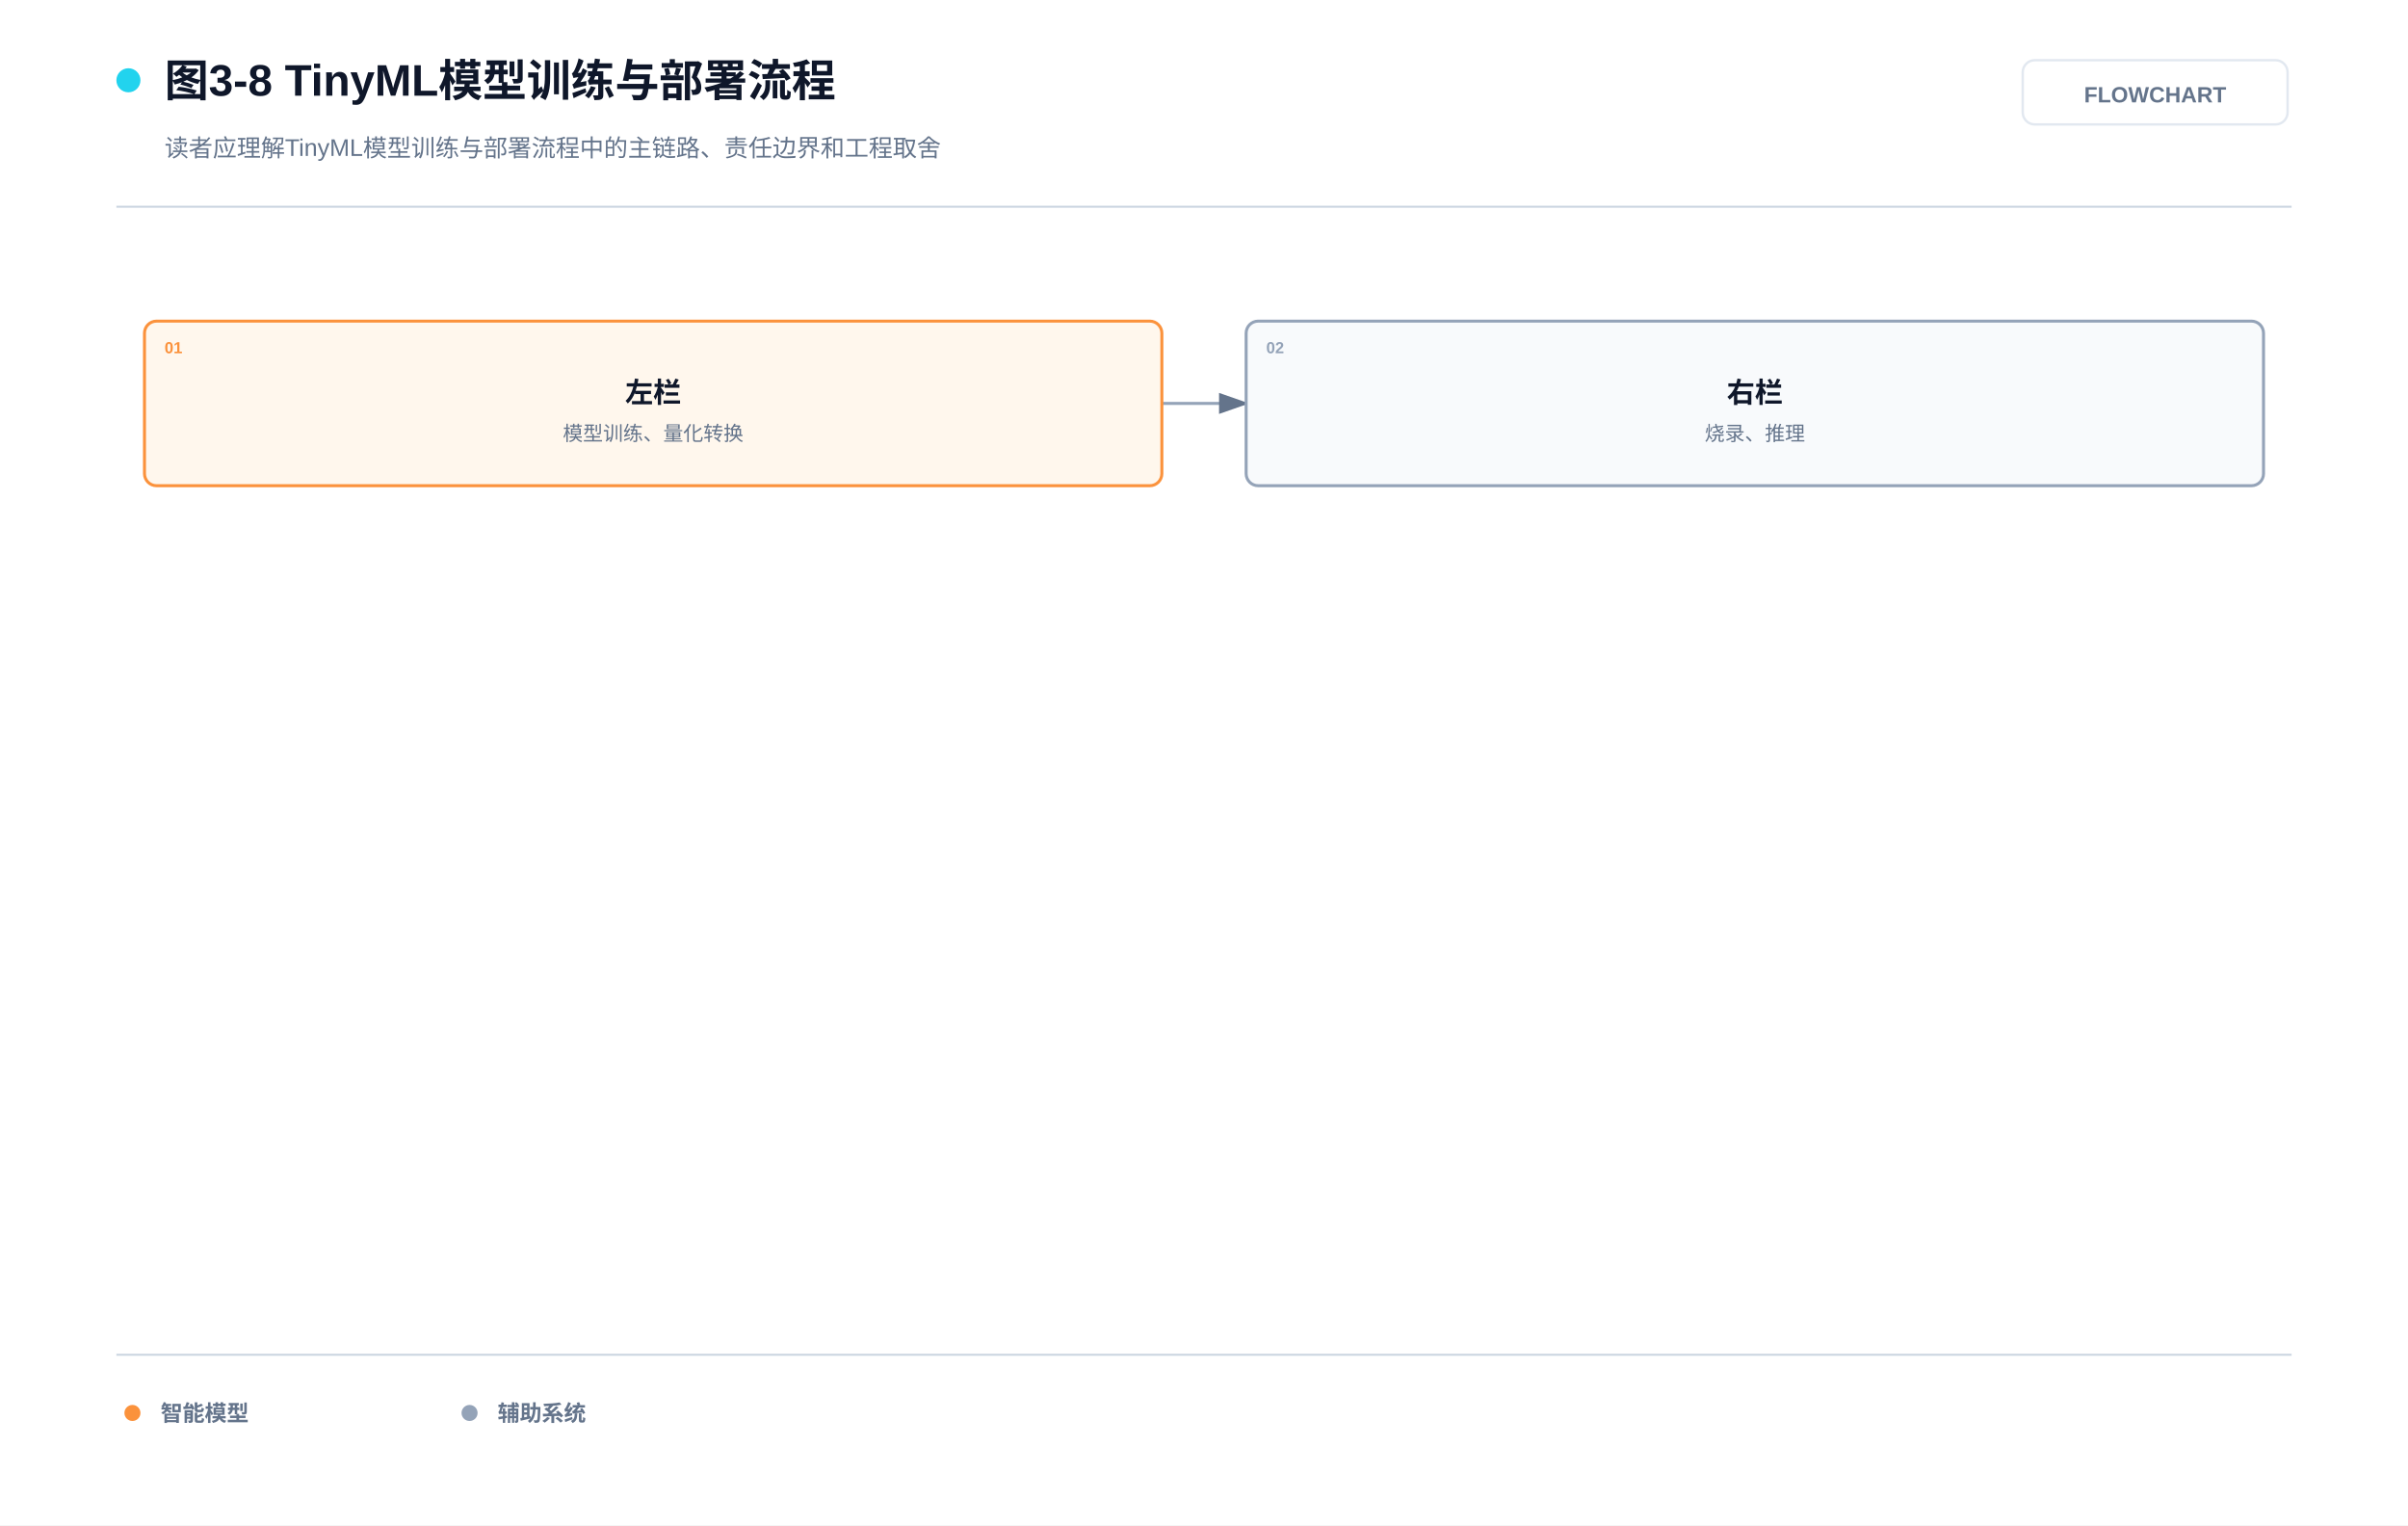
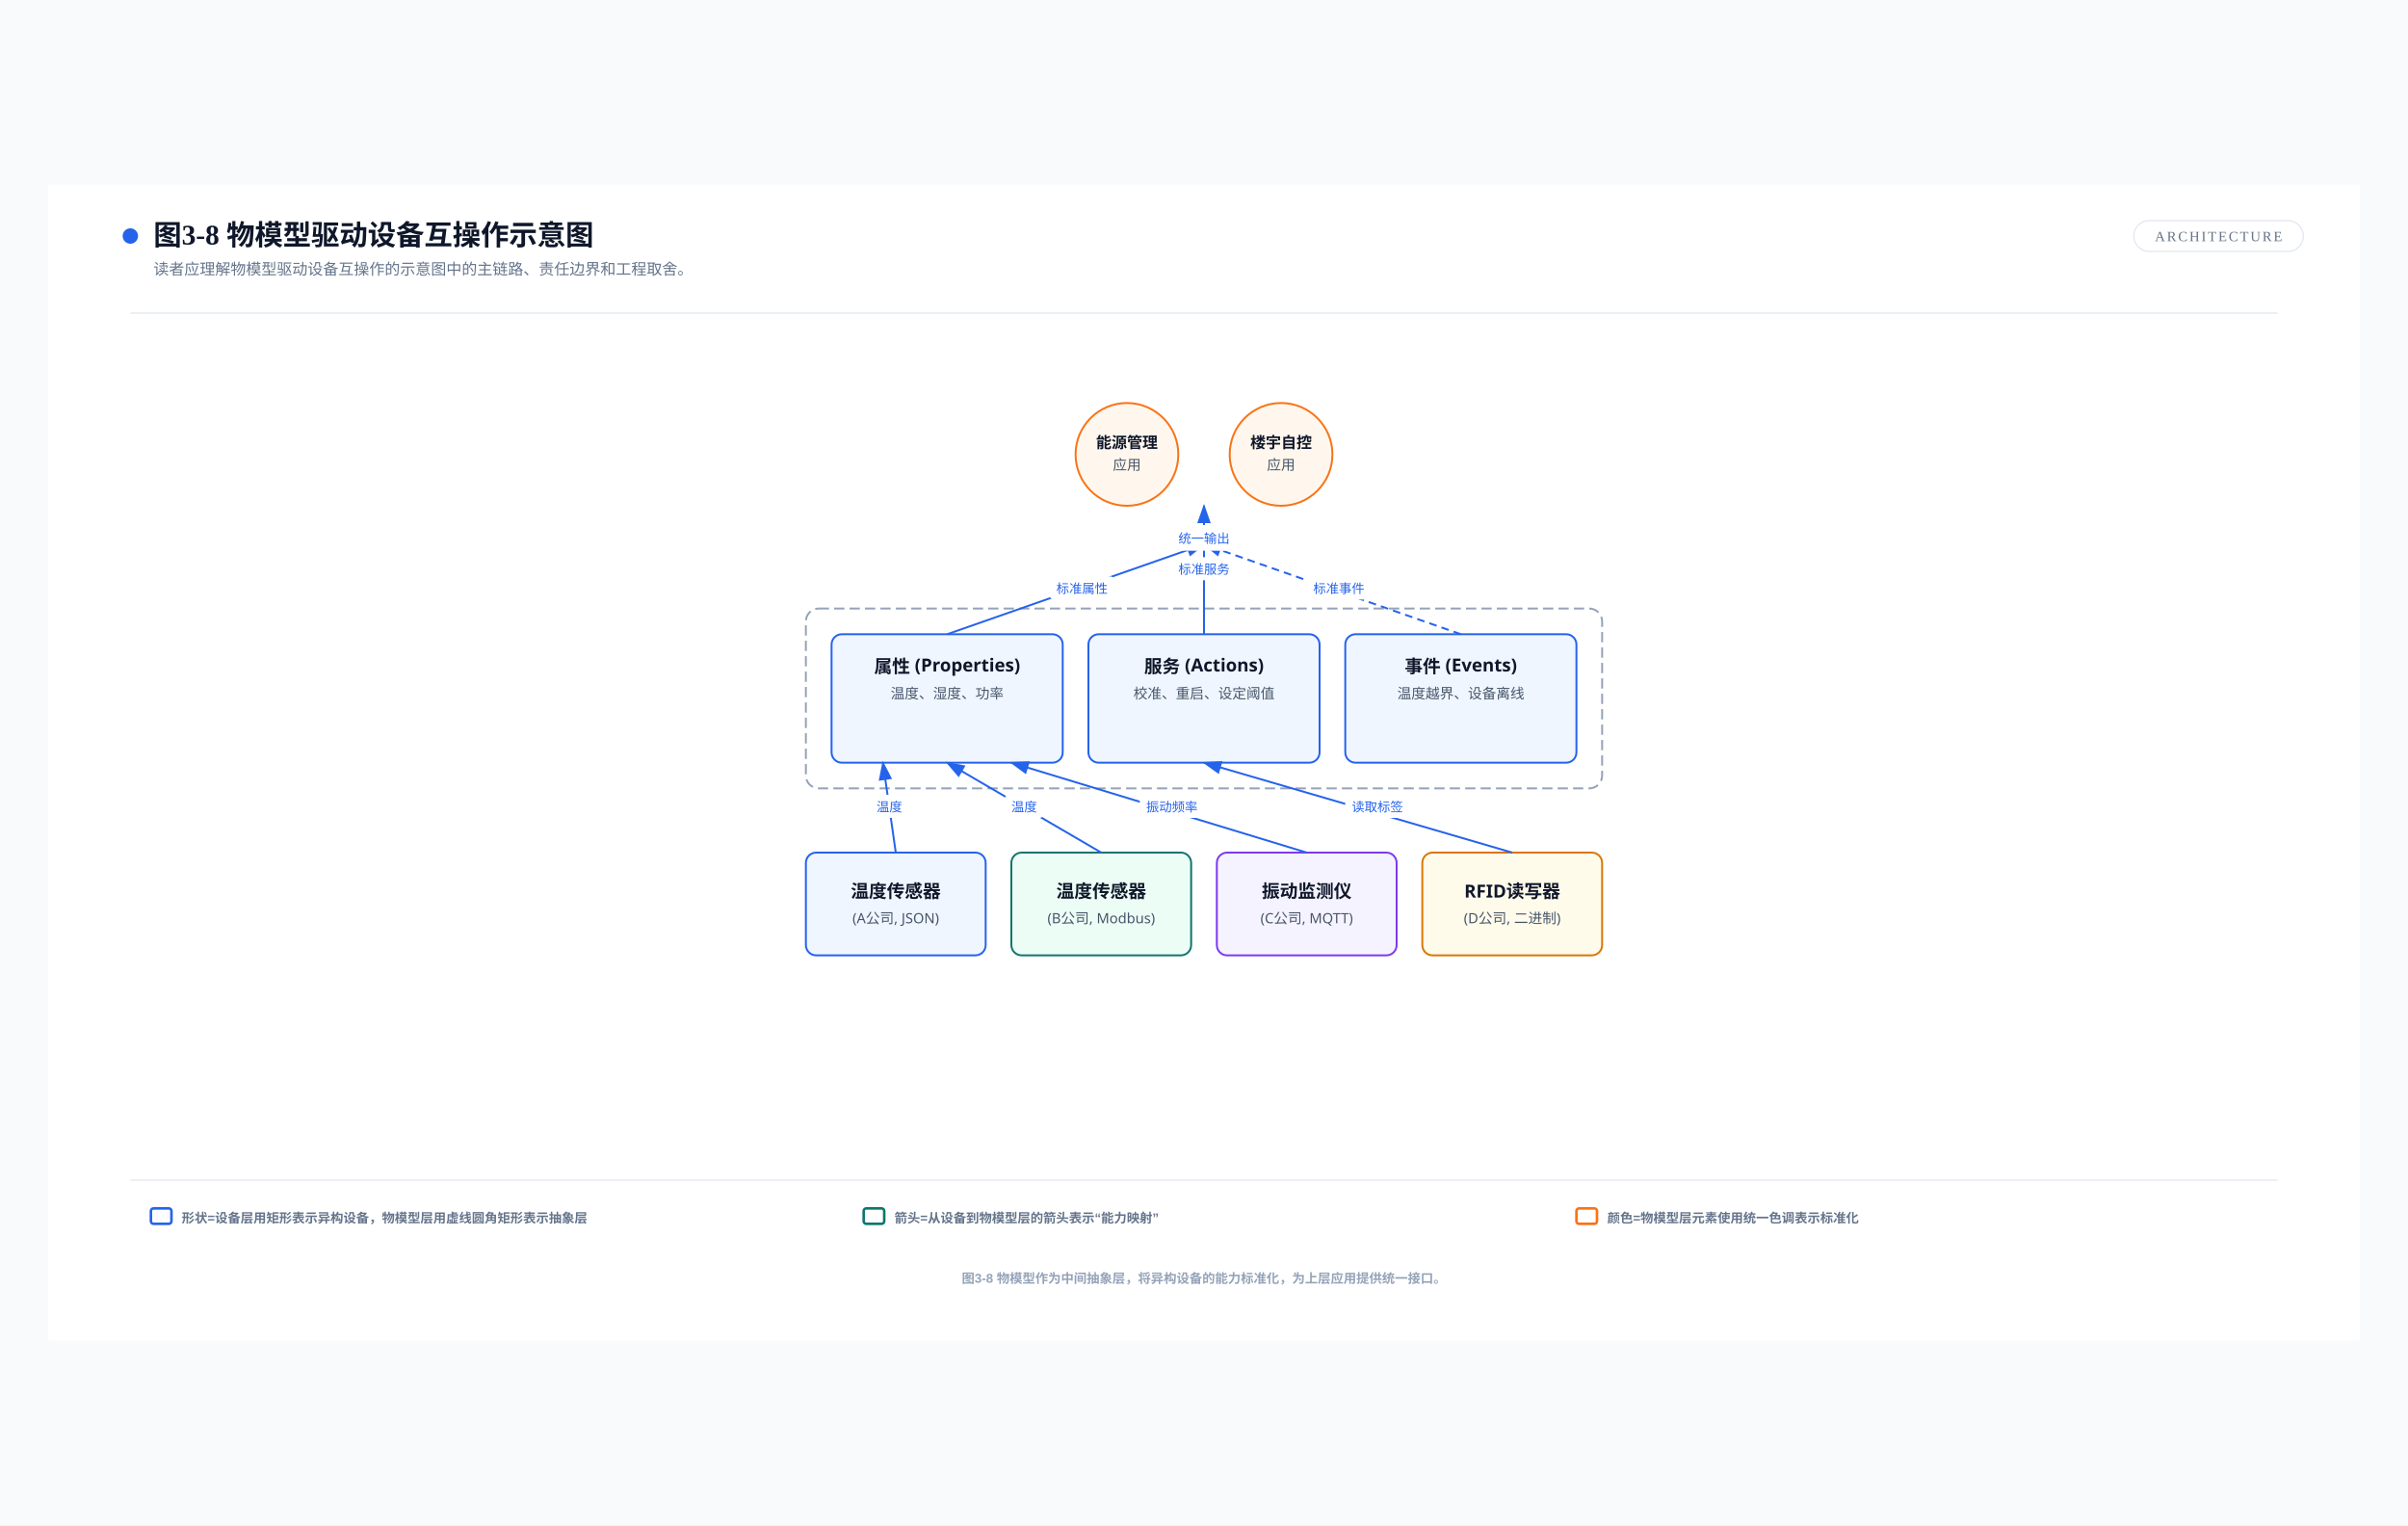
- <svg xmlns="http://www.w3.org/2000/svg" width="1200" height="760" viewBox="0 0 1200 760" role="img" aria-label="图3-8 TinyML模型训练与部署流程" data-style="architecture-diagram-white-book">
-   <defs>
-     <marker id="arrowhead" markerWidth="10" markerHeight="7" refX="9" refY="3.5" orient="auto">
-       <polygon points="0 0, 10 3.5, 0 7" fill="#64748B" />
-     </marker>
-   </defs>
-   <rect x="0" y="0" width="1200" height="760" fill="#FFFFFF" />
-   <circle cx="64" cy="40" r="6" fill="#22D3EE" />
-   <text x="82" y="48" fill="#0F172A" font-size="22" font-family="'JetBrains Mono', 'PingFang SC', 'Microsoft YaHei', Arial, sans-serif" font-weight="700">图3-8 TinyML模型训练与部署流程</text>
-   <text x="82.0" y="78.0" fill="#64748B" font-size="12" font-family="'JetBrains Mono', 'PingFang SC', 'Microsoft YaHei', Arial, sans-serif" font-weight="500" text-anchor="start">读者应理解TinyML模型训练与部署流程中的主链路、责任边界和工程取舍</text>
-   <rect x="1008.0" y="30.0" width="132.0" height="32.0" rx="6.0" fill="#FFFFFF" stroke="#E2E8F0" stroke-width="1.2" />
-   <text x="1074" y="51" fill="#64748B" font-size="11" font-family="'JetBrains Mono', 'PingFang SC', 'Microsoft YaHei', Arial, sans-serif" font-weight="700" text-anchor="middle">FLOWCHART</text>
-   <line x1="58" y1="103" x2="1142" y2="103" stroke="#CBD5E1" stroke-width="1" />
-   <line x1="579.0" y1="201.0" x2="621.0" y2="201.0" stroke="#94A3B8" stroke-width="1.5" marker-end="url(#arrowhead)" />
-   <rect x="72.0" y="160.0" width="507.0" height="82.0" rx="6.0" fill="#FFF7ED" stroke="#FB923C" stroke-width="1.5" />
-   <text x="82.0" y="176.0" fill="#FB923C" font-size="8" font-family="'JetBrains Mono', 'PingFang SC', 'Microsoft YaHei', Arial, sans-serif" font-weight="700">01</text>
-   <text x="325.5" y="200.5" fill="#0F172A" font-size="14" font-family="'JetBrains Mono', 'PingFang SC', 'Microsoft YaHei', Arial, sans-serif" font-weight="700" text-anchor="middle">左栏</text>
-   <text x="325.5" y="219.5" fill="#64748B" font-size="10" font-family="'JetBrains Mono', 'PingFang SC', 'Microsoft YaHei', Arial, sans-serif" font-weight="500" text-anchor="middle">模型训练、量化转换</text>
-   <rect x="621.0" y="160.0" width="507.0" height="82.0" rx="6.0" fill="#F8FAFC" stroke="#94A3B8" stroke-width="1.5" />
-   <text x="631.0" y="176.0" fill="#94A3B8" font-size="8" font-family="'JetBrains Mono', 'PingFang SC', 'Microsoft YaHei', Arial, sans-serif" font-weight="700">02</text>
-   <text x="874.5" y="200.5" fill="#0F172A" font-size="14" font-family="'JetBrains Mono', 'PingFang SC', 'Microsoft YaHei', Arial, sans-serif" font-weight="700" text-anchor="middle">右栏</text>
-   <text x="874.5" y="219.5" fill="#64748B" font-size="10" font-family="'JetBrains Mono', 'PingFang SC', 'Microsoft YaHei', Arial, sans-serif" font-weight="500" text-anchor="middle">烧录、推理</text>
-   <line x1="58" y1="675" x2="1142" y2="675" stroke="#CBD5E1" stroke-width="1" />
-   <circle cx="66.0" cy="704.0" r="4" fill="#FB923C" />
-   <text x="80.0" y="708.0" fill="#64748B" font-size="11" font-family="'JetBrains Mono', 'PingFang SC', 'Microsoft YaHei', Arial, sans-serif" font-weight="600" text-anchor="start">智能模型</text>
-   <circle cx="234.0" cy="704.0" r="4" fill="#94A3B8" />
-   <text x="248.0" y="708.0" fill="#64748B" font-size="11" font-family="'JetBrains Mono', 'PingFang SC', 'Microsoft YaHei', Arial, sans-serif" font-weight="600" text-anchor="start">辅助系统</text>
+ <svg xmlns="http://www.w3.org/2000/svg" width="1200" height="760" viewBox="0 0 1200 760" role="img" aria-labelledby="title desc">
+   <rect width="1200" height="760" fill="#F8FAFC" />
+   <svg x="24.000" y="92.000" width="1152.000" height="576.000" viewBox="0 0 1800.000 900.000" preserveAspectRatio="xMidYMid meet">
+     <defs>
+       <marker id="bp-arrow" markerWidth="10" markerHeight="7" refX="9" refY="3.5" orient="auto">
+         <polygon points="0 0, 10 3.5, 0 7" fill="#475569" />
+       </marker>
+       <marker id="bp-arrow-primary" markerWidth="10" markerHeight="7" refX="9" refY="3.5" orient="auto">
+         <polygon points="0 0, 10 3.5, 0 7" fill="#2563EB" />
+       </marker>
+     </defs>
+     <rect width="1800" height="900" fill="#FFFFFF" />
+     <circle cx="64" cy="40" r="6" fill="#2563EB" />
+     <text x="82" y="47" fill="#0F172A" font-size="22" font-weight="700">图3-8 物模型驱动设备互操作示意图</text>
+     <text x="82" y="70" fill="#64748B" font-size="12">读者应理解物模型驱动设备互操作的示意图中的主链路、责任边界和工程取舍。</text>
+     <rect x="1624" y="28" width="132" height="24" rx="12" fill="#FFFFFF" stroke="#E2E8F0" />
+     <text x="1690" y="44" fill="#64748B" font-size="11" text-anchor="middle" letter-spacing="1.4">ARCHITECTURE</text>
+     <line x1="64" y1="100" x2="1736" y2="100" stroke="#E2E8F0" />
+     <g data-layout="architecture">
+       <rect x="590" y="330" width="620" height="140" rx="10" fill="none" stroke="#94A3B8" stroke-width="1.5" stroke-dasharray="8,4" />
+       <circle cx="840" cy="210" r="40" fill="#FFF7ED" stroke="#F97316" stroke-width="1.5" />
+       <circle cx="960" cy="210" r="40" fill="#FFF7ED" stroke="#F97316" stroke-width="1.5" />
+       <rect x="610" y="350" width="180" height="100" rx="8" fill="#EFF6FF" stroke="#2563EB" stroke-width="1.5" />
+       <rect x="810" y="350" width="180" height="100" rx="8" fill="#EFF6FF" stroke="#2563EB" stroke-width="1.5" />
+       <rect x="1010" y="350" width="180" height="100" rx="8" fill="#EFF6FF" stroke="#2563EB" stroke-width="1.5" />
+       <rect x="590" y="520" width="140" height="80" rx="8" fill="#EFF6FF" stroke="#2563EB" stroke-width="1.5" />
+       <rect x="750" y="520" width="140" height="80" rx="8" fill="#ECFDF5" stroke="#0F766E" stroke-width="1.5" />
+       <rect x="910" y="520" width="140" height="80" rx="8" fill="#F5F3FF" stroke="#7C3AED" stroke-width="1.5" />
+       <rect x="1070" y="520" width="140" height="80" rx="8" fill="#FFFBEB" stroke="#D97706" stroke-width="1.5" />
+       <text x="660" y="555" text-anchor="middle" font-family="'PingFang SC','Microsoft YaHei','Noto Sans SC',sans-serif" font-size="14" font-weight="600" fill="#0F172A">温度传感器</text>
+       <text x="660" y="575" text-anchor="middle" font-family="'PingFang SC','Microsoft YaHei','Noto Sans SC',sans-serif" font-size="11" fill="#475569">(A公司, JSON)</text>
+       <text x="820" y="555" text-anchor="middle" font-family="'PingFang SC','Microsoft YaHei','Noto Sans SC',sans-serif" font-size="14" font-weight="600" fill="#0F172A">温度传感器</text>
+       <text x="820" y="575" text-anchor="middle" font-family="'PingFang SC','Microsoft YaHei','Noto Sans SC',sans-serif" font-size="11" fill="#475569">(B公司, Modbus)</text>
+       <text x="980" y="555" text-anchor="middle" font-family="'PingFang SC','Microsoft YaHei','Noto Sans SC',sans-serif" font-size="14" font-weight="600" fill="#0F172A">振动监测仪</text>
+       <text x="980" y="575" text-anchor="middle" font-family="'PingFang SC','Microsoft YaHei','Noto Sans SC',sans-serif" font-size="11" fill="#475569">(C公司, MQTT)</text>
+       <text x="1140" y="555" text-anchor="middle" font-family="'PingFang SC','Microsoft YaHei','Noto Sans SC',sans-serif" font-size="14" font-weight="600" fill="#0F172A">RFID读写器</text>
+       <text x="1140" y="575" text-anchor="middle" font-family="'PingFang SC','Microsoft YaHei','Noto Sans SC',sans-serif" font-size="11" fill="#475569">(D公司, 二进制)</text>
+       <text x="700" y="380" text-anchor="middle" font-family="'PingFang SC','Microsoft YaHei','Noto Sans SC',sans-serif" font-size="14" font-weight="600" fill="#0F172A">属性 (Properties)</text>
+       <text x="700" y="400" text-anchor="middle" font-family="'PingFang SC','Microsoft YaHei','Noto Sans SC',sans-serif" font-size="11" fill="#475569">温度、湿度、功率</text>
+       <text x="900" y="380" text-anchor="middle" font-family="'PingFang SC','Microsoft YaHei','Noto Sans SC',sans-serif" font-size="14" font-weight="600" fill="#0F172A">服务 (Actions)</text>
+       <text x="900" y="400" text-anchor="middle" font-family="'PingFang SC','Microsoft YaHei','Noto Sans SC',sans-serif" font-size="11" fill="#475569">校准、重启、设定阈值</text>
+       <text x="1100" y="380" text-anchor="middle" font-family="'PingFang SC','Microsoft YaHei','Noto Sans SC',sans-serif" font-size="14" font-weight="600" fill="#0F172A">事件 (Events)</text>
+       <text x="1100" y="400" text-anchor="middle" font-family="'PingFang SC','Microsoft YaHei','Noto Sans SC',sans-serif" font-size="11" fill="#475569">温度越界、设备离线</text>
+       <text x="840" y="205" text-anchor="middle" font-family="'PingFang SC','Microsoft YaHei','Noto Sans SC',sans-serif" font-size="12" font-weight="600" fill="#0F172A">能源管理</text>
+       <text x="840" y="222" text-anchor="middle" font-family="'PingFang SC','Microsoft YaHei','Noto Sans SC',sans-serif" font-size="11" fill="#475569">应用</text>
+       <text x="960" y="205" text-anchor="middle" font-family="'PingFang SC','Microsoft YaHei','Noto Sans SC',sans-serif" font-size="12" font-weight="600" fill="#0F172A">楼宇自控</text>
+       <text x="960" y="222" text-anchor="middle" font-family="'PingFang SC','Microsoft YaHei','Noto Sans SC',sans-serif" font-size="11" fill="#475569">应用</text>
+       <line x1="660" y1="520" x2="650" y2="450" stroke="#2563EB" stroke-width="1.5" marker-end="url(#bp-arrow-primary)" />
+       <line x1="820" y1="520" x2="700" y2="450" stroke="#2563EB" stroke-width="1.5" marker-end="url(#bp-arrow-primary)" />
+       <line x1="980" y1="520" x2="750" y2="450" stroke="#2563EB" stroke-width="1.5" marker-end="url(#bp-arrow-primary)" />
+       <line x1="1140" y1="520" x2="900" y2="450" stroke="#2563EB" stroke-width="1.5" marker-end="url(#bp-arrow-primary)" />
+       <line x1="700" y1="350" x2="900" y2="280" stroke="#2563EB" stroke-width="1.5" marker-end="url(#bp-arrow-primary)" />
+       <line x1="900" y1="350" x2="900" y2="250" stroke="#2563EB" stroke-width="1.5" marker-end="url(#bp-arrow-primary)" />
+       <line x1="1100" y1="350" x2="900" y2="280" stroke="#2563EB" stroke-width="1.5" stroke-dasharray="6,4" marker-end="url(#bp-arrow-primary)" />
+       <rect x="870" y="265" width="60" height="20" rx="4" fill="white" stroke="none" />
+       <text x="900" y="279" text-anchor="middle" font-family="'PingFang SC','Microsoft YaHei','Noto Sans SC',sans-serif" font-size="10" fill="#2563EB">统一输出</text>
+       <rect x="640" y="475" width="30" height="18" rx="3" fill="white" stroke="none" />
+       <text x="655" y="488" text-anchor="middle" font-family="'PingFang SC','Microsoft YaHei','Noto Sans SC',sans-serif" font-size="10" fill="#2563EB">温度</text>
+       <rect x="745" y="475" width="30" height="18" rx="3" fill="white" stroke="none" />
+       <text x="760" y="488" text-anchor="middle" font-family="'PingFang SC','Microsoft YaHei','Noto Sans SC',sans-serif" font-size="10" fill="#2563EB">温度</text>
+       <rect x="850" y="475" width="50" height="18" rx="3" fill="white" stroke="none" />
+       <text x="875" y="488" text-anchor="middle" font-family="'PingFang SC','Microsoft YaHei','Noto Sans SC',sans-serif" font-size="10" fill="#2563EB">振动频率</text>
+       <rect x="1010" y="475" width="50" height="18" rx="3" fill="white" stroke="none" />
+       <text x="1035" y="488" text-anchor="middle" font-family="'PingFang SC','Microsoft YaHei','Noto Sans SC',sans-serif" font-size="10" fill="#2563EB">读取标签</text>
+       <rect x="780" y="305" width="50" height="18" rx="3" fill="white" stroke="none" />
+       <text x="805" y="318" text-anchor="middle" font-family="'PingFang SC','Microsoft YaHei','Noto Sans SC',sans-serif" font-size="10" fill="#2563EB">标准属性</text>
+       <rect x="875" y="290" width="50" height="18" rx="3" fill="white" stroke="none" />
+       <text x="900" y="303" text-anchor="middle" font-family="'PingFang SC','Microsoft YaHei','Noto Sans SC',sans-serif" font-size="10" fill="#2563EB">标准服务</text>
+       <rect x="980" y="305" width="50" height="18" rx="3" fill="white" stroke="none" />
+       <text x="1005" y="318" text-anchor="middle" font-family="'PingFang SC','Microsoft YaHei','Noto Sans SC',sans-serif" font-size="10" fill="#2563EB">标准事件</text>
+     </g>
+     <line x1="64" y1="775" x2="1736" y2="775" stroke="#E2E8F0" />
+     <rect x="80" y="797" width="16" height="12" rx="2" fill="#FFFFFF" stroke="#2563EB" stroke-width="2" />
+     <text x="104" y="808" fill="#64748B" font-size="10" font-family="Arial, 'PingFang SC', 'Microsoft YaHei', sans-serif" font-weight="600" text-anchor="start">形状=设备层用矩形表示异构设备，物模型层用虚线圆角矩形表示抽象层</text>
+     <rect x="635" y="797" width="16" height="12" rx="2" fill="#FFFFFF" stroke="#0F766E" stroke-width="2" />
+     <text x="659" y="808" fill="#64748B" font-size="10" font-family="Arial, 'PingFang SC', 'Microsoft YaHei', sans-serif" font-weight="600" text-anchor="start">箭头=从设备到物模型层的箭头表示“能力映射”</text>
+     <rect x="1190" y="797" width="16" height="12" rx="2" fill="#FFFFFF" stroke="#F97316" stroke-width="2" />
+     <text x="1214" y="808" fill="#64748B" font-size="10" font-family="Arial, 'PingFang SC', 'Microsoft YaHei', sans-serif" font-weight="600" text-anchor="start">颜色=物模型层元素使用统一色调表示标准化</text>
+     <text x="900" y="855" fill="#94A3B8" font-size="10" font-family="Arial, 'PingFang SC', 'Microsoft YaHei', sans-serif" font-weight="600" text-anchor="middle">图3-8 物模型作为中间抽象层，将异构设备的能力标准化，为上层应用提供统一接口。</text>
+   </svg>
</svg>
